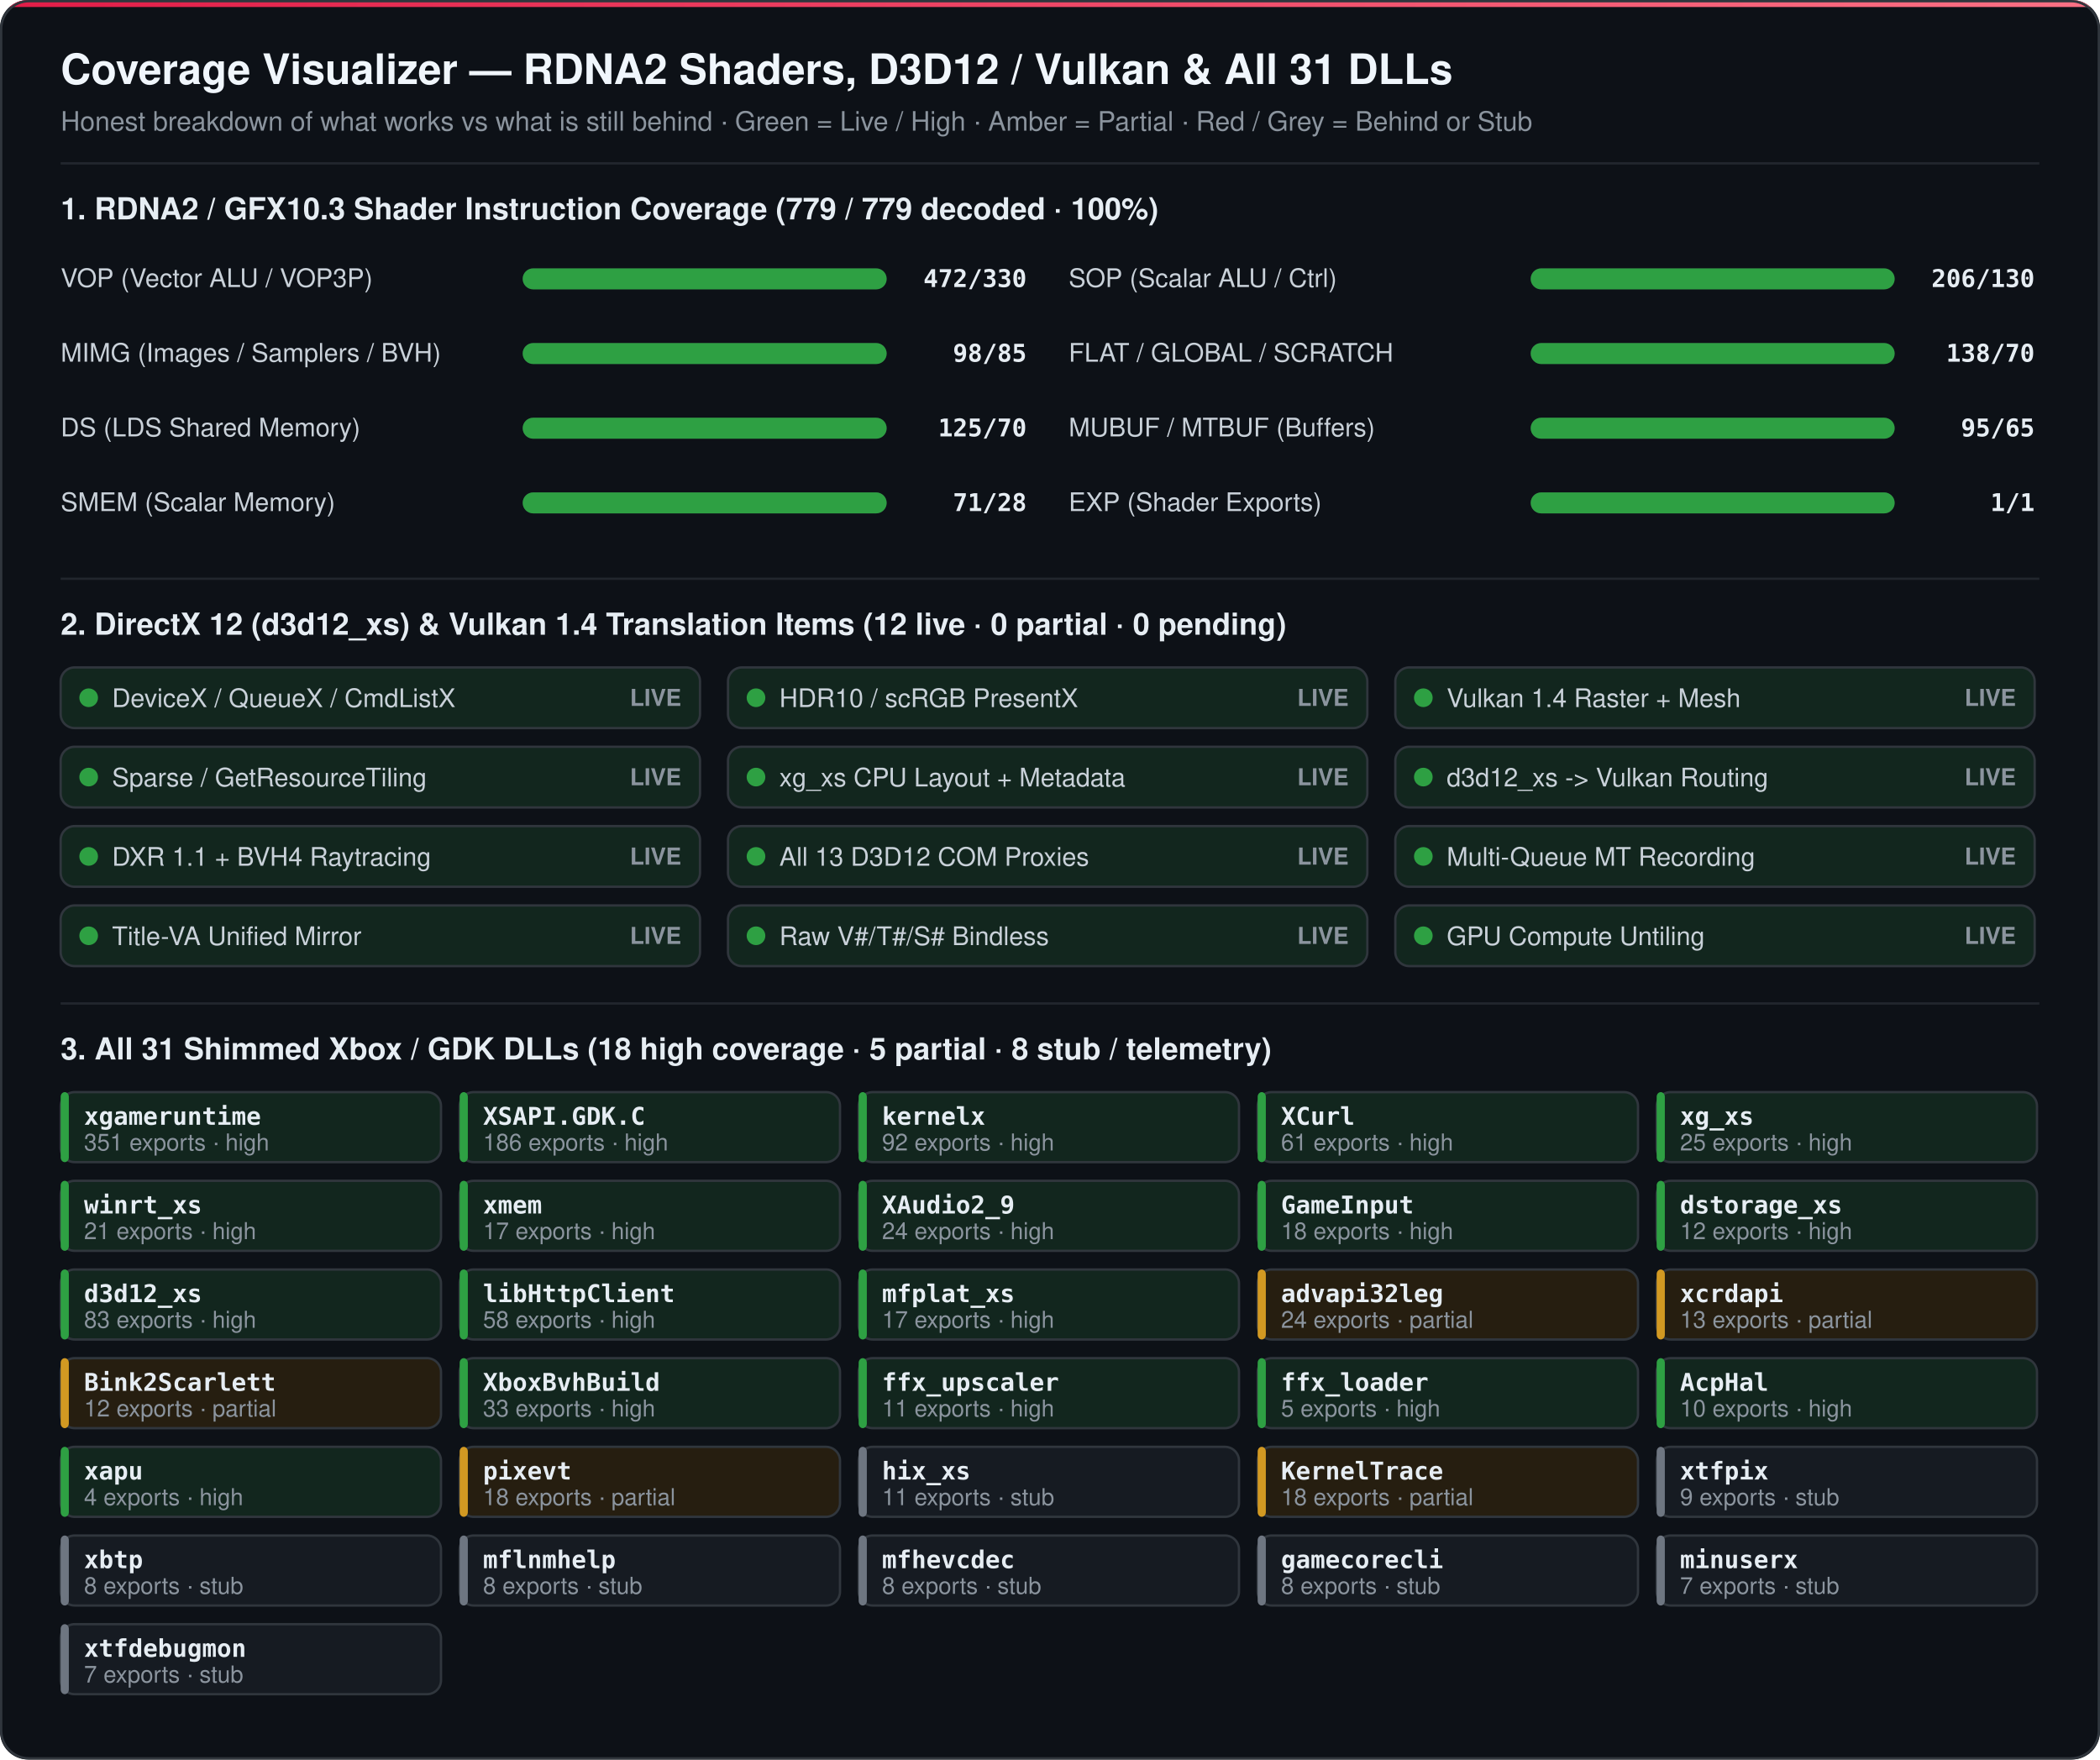
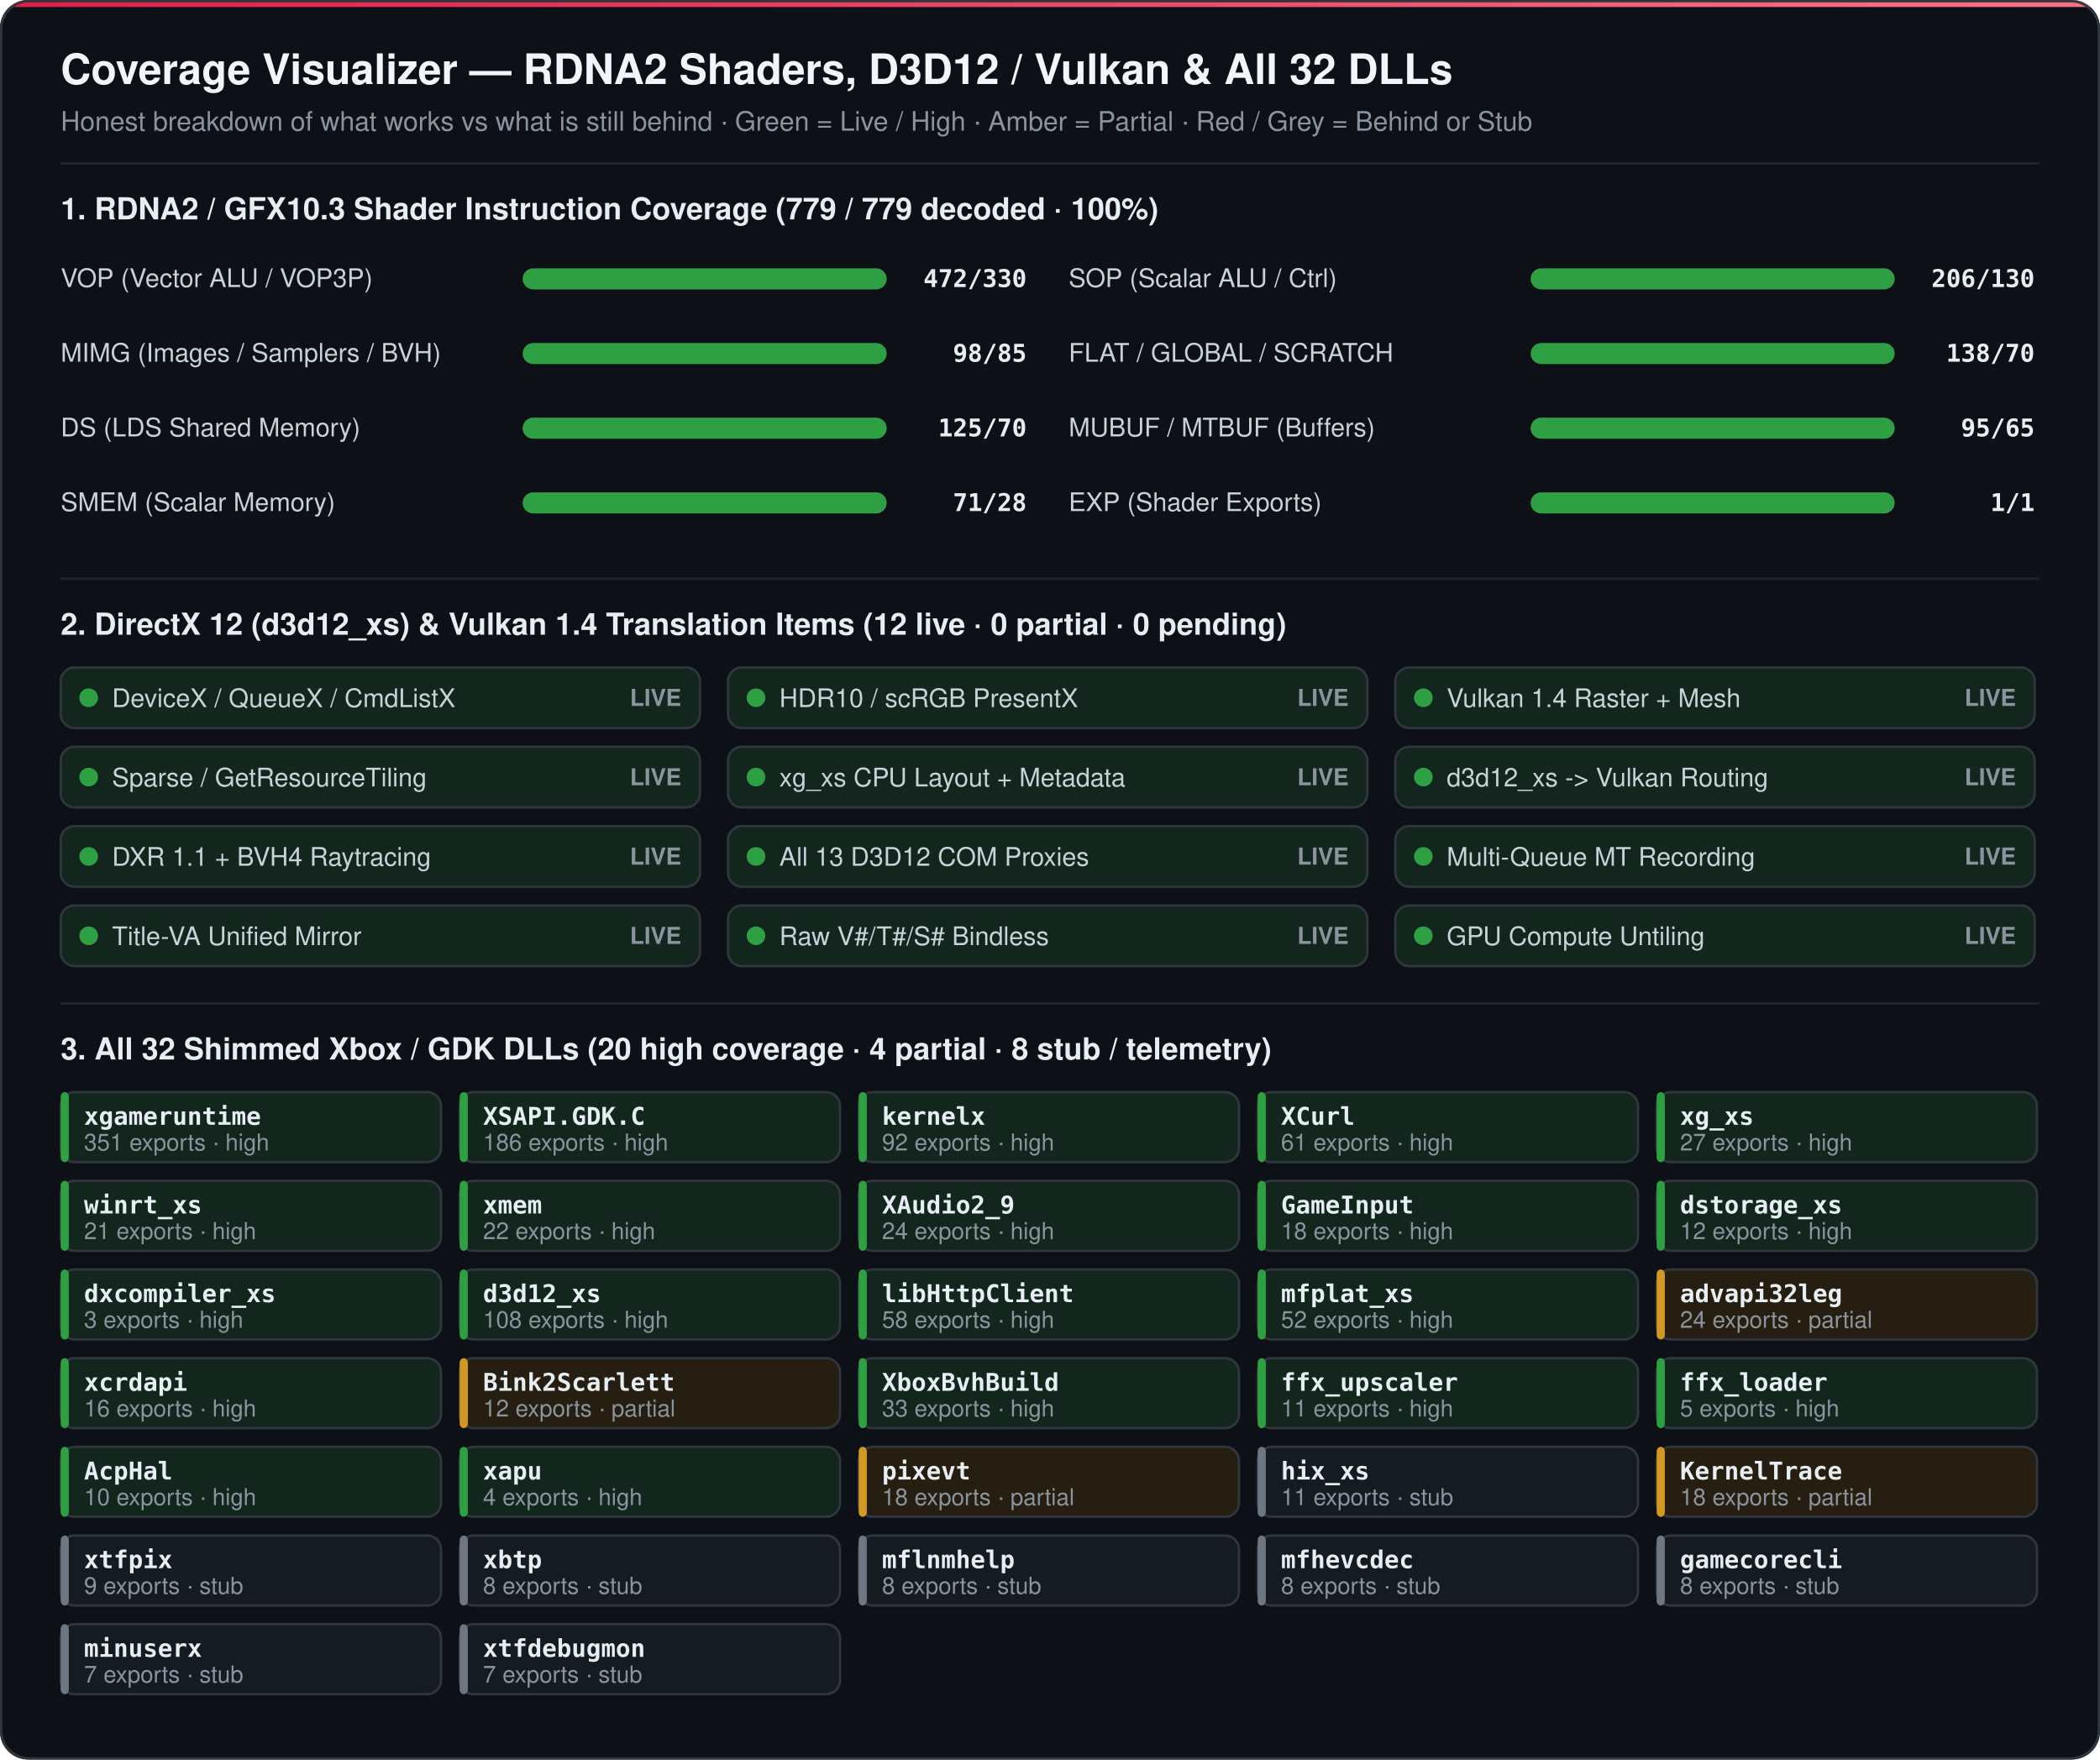
- <svg xmlns="http://www.w3.org/2000/svg" width="900" height="754" viewBox="0 0 900 754" role="img" aria-label="OpenScarlett RDNA2, D3D12/Vulkan and 31-DLL Coverage Matrix">
+ <svg xmlns="http://www.w3.org/2000/svg" width="900" height="754" viewBox="0 0 900 754" role="img" aria-label="OpenScarlett RDNA2, D3D12/Vulkan and 32-DLL Coverage Matrix">
  <defs>
    <linearGradient id="mAccent" x1="0%" y1="0%" x2="100%" y2="0%">
      <stop offset="0%" stop-color="#e11d48" />
      <stop offset="100%" stop-color="#fb7185" />
    </linearGradient>
    <clipPath id="mClip">
      <rect width="900" height="754" rx="12" />
    </clipPath>
  </defs>
  <style>
    text { font-family: -apple-system, 'Segoe UI', Helvetica, Arial, sans-serif; }
    .h1 { font-size: 18px; font-weight: 700; fill: #f0f6fc; }
    .h2 { font-size: 13px; font-weight: 700; fill: #e6edf3; }
    .sub { font-size: 11.5px; fill: #8b949e; }
    .lbl { font-size: 11px; fill: #c9d1d9; font-weight: 500; }
    .mono { font-family: ui-monospace, SFMono-Regular, Consolas, monospace; font-size: 10.5px; fill: #e6edf3; font-weight: 600; }
    .tiny { font-size: 10px; fill: #8b949e; }
  </style>
  <g clip-path="url(#mClip)">
    <rect width="900" height="754" fill="#0d1117" />
    <rect x="0" y="0" width="900" height="3" fill="url(#mAccent)" />
-     <text class="h1" x="26" y="36">Coverage Visualizer — RDNA2 Shaders, D3D12 / Vulkan &amp; All 31 DLLs</text>
+     <text class="h1" x="26" y="36">Coverage Visualizer — RDNA2 Shaders, D3D12 / Vulkan &amp; All 32 DLLs</text>
    <text class="sub" x="26" y="56">Honest breakdown of what works vs what is still behind · Green = Live / High · Amber = Partial · Red / Grey = Behind or Stub</text>
    <line x1="26" y1="70" x2="874" y2="70" stroke="#21262d" stroke-width="1" />
    <text class="h2" x="26" y="94">1. RDNA2 / GFX10.3 Shader Instruction Coverage (779 / 779 decoded · 100%)</text>
    <text class="lbl" x="26" y="123">VOP (Vector ALU / VOP3P)</text>
    <rect x="224" y="115" width="156" height="9" rx="4.5" fill="#21262d" />
    <rect x="224" y="115" width="156" height="9" rx="4.5" fill="#2ea043" />
    <text class="mono" x="440" y="123" text-anchor="end">472/330</text>
    <text class="lbl" x="458" y="123">SOP (Scalar ALU / Ctrl)</text>
    <rect x="656" y="115" width="156" height="9" rx="4.5" fill="#21262d" />
    <rect x="656" y="115" width="156" height="9" rx="4.5" fill="#2ea043" />
    <text class="mono" x="872" y="123" text-anchor="end">206/130</text>
    <text class="lbl" x="26" y="155">MIMG (Images / Samplers / BVH)</text>
    <rect x="224" y="147" width="156" height="9" rx="4.5" fill="#21262d" />
    <rect x="224" y="147" width="156" height="9" rx="4.5" fill="#2ea043" />
    <text class="mono" x="440" y="155" text-anchor="end">98/85</text>
    <text class="lbl" x="458" y="155">FLAT / GLOBAL / SCRATCH</text>
    <rect x="656" y="147" width="156" height="9" rx="4.5" fill="#21262d" />
    <rect x="656" y="147" width="156" height="9" rx="4.5" fill="#2ea043" />
    <text class="mono" x="872" y="155" text-anchor="end">138/70</text>
    <text class="lbl" x="26" y="187">DS (LDS Shared Memory)</text>
    <rect x="224" y="179" width="156" height="9" rx="4.5" fill="#21262d" />
    <rect x="224" y="179" width="156" height="9" rx="4.5" fill="#2ea043" />
    <text class="mono" x="440" y="187" text-anchor="end">125/70</text>
    <text class="lbl" x="458" y="187">MUBUF / MTBUF (Buffers)</text>
    <rect x="656" y="179" width="156" height="9" rx="4.5" fill="#21262d" />
    <rect x="656" y="179" width="156" height="9" rx="4.5" fill="#2ea043" />
    <text class="mono" x="872" y="187" text-anchor="end">95/65</text>
    <text class="lbl" x="26" y="219">SMEM (Scalar Memory)</text>
    <rect x="224" y="211" width="156" height="9" rx="4.5" fill="#21262d" />
    <rect x="224" y="211" width="156" height="9" rx="4.5" fill="#2ea043" />
    <text class="mono" x="440" y="219" text-anchor="end">71/28</text>
    <text class="lbl" x="458" y="219">EXP (Shader Exports)</text>
    <rect x="656" y="211" width="156" height="9" rx="4.5" fill="#21262d" />
    <rect x="656" y="211" width="156" height="9" rx="4.5" fill="#2ea043" />
    <text class="mono" x="872" y="219" text-anchor="end">1/1</text>
    <line x1="26" y1="248" x2="874" y2="248" stroke="#21262d" stroke-width="1" />
    <text class="h2" x="26" y="272">2. DirectX 12 (d3d12_xs) &amp; Vulkan 1.4 Translation Items (12 live · 0 partial · 0 pending)</text>
    <rect x="26" y="286" width="274" height="26" rx="6" fill="#12261e" stroke="#30363d" stroke-width="1" />
    <circle cx="38" cy="299" r="4" fill="#2ea043" />
    <text class="lbl" x="48" y="303">DeviceX / QueueX / CmdListX</text>
    <text class="tiny" x="292" y="302.5" text-anchor="end" fill="#2ea043" font-weight="700">LIVE</text>
    <rect x="312" y="286" width="274" height="26" rx="6" fill="#12261e" stroke="#30363d" stroke-width="1" />
    <circle cx="324" cy="299" r="4" fill="#2ea043" />
    <text class="lbl" x="334" y="303">HDR10 / scRGB PresentX</text>
    <text class="tiny" x="578" y="302.5" text-anchor="end" fill="#2ea043" font-weight="700">LIVE</text>
    <rect x="598" y="286" width="274" height="26" rx="6" fill="#12261e" stroke="#30363d" stroke-width="1" />
    <circle cx="610" cy="299" r="4" fill="#2ea043" />
    <text class="lbl" x="620" y="303">Vulkan 1.4 Raster + Mesh</text>
    <text class="tiny" x="864" y="302.5" text-anchor="end" fill="#2ea043" font-weight="700">LIVE</text>
    <rect x="26" y="320" width="274" height="26" rx="6" fill="#12261e" stroke="#30363d" stroke-width="1" />
    <circle cx="38" cy="333" r="4" fill="#2ea043" />
    <text class="lbl" x="48" y="337">Sparse / GetResourceTiling</text>
    <text class="tiny" x="292" y="336.5" text-anchor="end" fill="#2ea043" font-weight="700">LIVE</text>
    <rect x="312" y="320" width="274" height="26" rx="6" fill="#12261e" stroke="#30363d" stroke-width="1" />
    <circle cx="324" cy="333" r="4" fill="#2ea043" />
    <text class="lbl" x="334" y="337">xg_xs CPU Layout + Metadata</text>
    <text class="tiny" x="578" y="336.5" text-anchor="end" fill="#2ea043" font-weight="700">LIVE</text>
    <rect x="598" y="320" width="274" height="26" rx="6" fill="#12261e" stroke="#30363d" stroke-width="1" />
    <circle cx="610" cy="333" r="4" fill="#2ea043" />
    <text class="lbl" x="620" y="337">d3d12_xs -&gt; Vulkan Routing</text>
    <text class="tiny" x="864" y="336.5" text-anchor="end" fill="#2ea043" font-weight="700">LIVE</text>
    <rect x="26" y="354" width="274" height="26" rx="6" fill="#12261e" stroke="#30363d" stroke-width="1" />
    <circle cx="38" cy="367" r="4" fill="#2ea043" />
    <text class="lbl" x="48" y="371">DXR 1.1 + BVH4 Raytracing</text>
    <text class="tiny" x="292" y="370.5" text-anchor="end" fill="#2ea043" font-weight="700">LIVE</text>
    <rect x="312" y="354" width="274" height="26" rx="6" fill="#12261e" stroke="#30363d" stroke-width="1" />
    <circle cx="324" cy="367" r="4" fill="#2ea043" />
    <text class="lbl" x="334" y="371">All 13 D3D12 COM Proxies</text>
    <text class="tiny" x="578" y="370.5" text-anchor="end" fill="#2ea043" font-weight="700">LIVE</text>
    <rect x="598" y="354" width="274" height="26" rx="6" fill="#12261e" stroke="#30363d" stroke-width="1" />
    <circle cx="610" cy="367" r="4" fill="#2ea043" />
    <text class="lbl" x="620" y="371">Multi-Queue MT Recording</text>
    <text class="tiny" x="864" y="370.5" text-anchor="end" fill="#2ea043" font-weight="700">LIVE</text>
    <rect x="26" y="388" width="274" height="26" rx="6" fill="#12261e" stroke="#30363d" stroke-width="1" />
    <circle cx="38" cy="401" r="4" fill="#2ea043" />
    <text class="lbl" x="48" y="405">Title-VA Unified Mirror</text>
    <text class="tiny" x="292" y="404.5" text-anchor="end" fill="#2ea043" font-weight="700">LIVE</text>
    <rect x="312" y="388" width="274" height="26" rx="6" fill="#12261e" stroke="#30363d" stroke-width="1" />
    <circle cx="324" cy="401" r="4" fill="#2ea043" />
    <text class="lbl" x="334" y="405">Raw V#/T#/S# Bindless</text>
    <text class="tiny" x="578" y="404.5" text-anchor="end" fill="#2ea043" font-weight="700">LIVE</text>
    <rect x="598" y="388" width="274" height="26" rx="6" fill="#12261e" stroke="#30363d" stroke-width="1" />
    <circle cx="610" cy="401" r="4" fill="#2ea043" />
    <text class="lbl" x="620" y="405">GPU Compute Untiling</text>
    <text class="tiny" x="864" y="404.5" text-anchor="end" fill="#2ea043" font-weight="700">LIVE</text>
    <line x1="26" y1="430" x2="874" y2="430" stroke="#21262d" stroke-width="1" />
-     <text class="h2" x="26" y="454">3. All 31 Shimmed Xbox / GDK DLLs (18 high coverage · 5 partial · 8 stub / telemetry)</text>
+     <text class="h2" x="26" y="454">3. All 32 Shimmed Xbox / GDK DLLs (20 high coverage · 4 partial · 8 stub / telemetry)</text>
    <rect x="26" y="468" width="163" height="30" rx="6" fill="#12261e" stroke="#30363d" stroke-width="1" />
    <rect x="26" y="468" width="3.5" height="30" rx="2" fill="#2ea043" />
    <text class="mono" x="36" y="482">xgameruntime</text>
    <text class="tiny" x="36" y="493">351 exports · high</text>
    <rect x="197" y="468" width="163" height="30" rx="6" fill="#12261e" stroke="#30363d" stroke-width="1" />
    <rect x="197" y="468" width="3.5" height="30" rx="2" fill="#2ea043" />
    <text class="mono" x="207" y="482">XSAPI.GDK.C</text>
    <text class="tiny" x="207" y="493">186 exports · high</text>
    <rect x="368" y="468" width="163" height="30" rx="6" fill="#12261e" stroke="#30363d" stroke-width="1" />
    <rect x="368" y="468" width="3.5" height="30" rx="2" fill="#2ea043" />
    <text class="mono" x="378" y="482">kernelx</text>
    <text class="tiny" x="378" y="493">92 exports · high</text>
    <rect x="539" y="468" width="163" height="30" rx="6" fill="#12261e" stroke="#30363d" stroke-width="1" />
    <rect x="539" y="468" width="3.5" height="30" rx="2" fill="#2ea043" />
    <text class="mono" x="549" y="482">XCurl</text>
    <text class="tiny" x="549" y="493">61 exports · high</text>
    <rect x="710" y="468" width="163" height="30" rx="6" fill="#12261e" stroke="#30363d" stroke-width="1" />
    <rect x="710" y="468" width="3.5" height="30" rx="2" fill="#2ea043" />
    <text class="mono" x="720" y="482">xg_xs</text>
-     <text class="tiny" x="720" y="493">25 exports · high</text>
+     <text class="tiny" x="720" y="493">27 exports · high</text>
    <rect x="26" y="506" width="163" height="30" rx="6" fill="#12261e" stroke="#30363d" stroke-width="1" />
    <rect x="26" y="506" width="3.5" height="30" rx="2" fill="#2ea043" />
    <text class="mono" x="36" y="520">winrt_xs</text>
    <text class="tiny" x="36" y="531">21 exports · high</text>
    <rect x="197" y="506" width="163" height="30" rx="6" fill="#12261e" stroke="#30363d" stroke-width="1" />
    <rect x="197" y="506" width="3.5" height="30" rx="2" fill="#2ea043" />
    <text class="mono" x="207" y="520">xmem</text>
-     <text class="tiny" x="207" y="531">17 exports · high</text>
+     <text class="tiny" x="207" y="531">22 exports · high</text>
    <rect x="368" y="506" width="163" height="30" rx="6" fill="#12261e" stroke="#30363d" stroke-width="1" />
    <rect x="368" y="506" width="3.5" height="30" rx="2" fill="#2ea043" />
    <text class="mono" x="378" y="520">XAudio2_9</text>
    <text class="tiny" x="378" y="531">24 exports · high</text>
    <rect x="539" y="506" width="163" height="30" rx="6" fill="#12261e" stroke="#30363d" stroke-width="1" />
    <rect x="539" y="506" width="3.5" height="30" rx="2" fill="#2ea043" />
    <text class="mono" x="549" y="520">GameInput</text>
    <text class="tiny" x="549" y="531">18 exports · high</text>
    <rect x="710" y="506" width="163" height="30" rx="6" fill="#12261e" stroke="#30363d" stroke-width="1" />
    <rect x="710" y="506" width="3.5" height="30" rx="2" fill="#2ea043" />
    <text class="mono" x="720" y="520">dstorage_xs</text>
    <text class="tiny" x="720" y="531">12 exports · high</text>
    <rect x="26" y="544" width="163" height="30" rx="6" fill="#12261e" stroke="#30363d" stroke-width="1" />
    <rect x="26" y="544" width="3.5" height="30" rx="2" fill="#2ea043" />
-     <text class="mono" x="36" y="558">d3d12_xs</text>
-     <text class="tiny" x="36" y="569">83 exports · high</text>
+     <text class="mono" x="36" y="558">dxcompiler_xs</text>
+     <text class="tiny" x="36" y="569">3 exports · high</text>
    <rect x="197" y="544" width="163" height="30" rx="6" fill="#12261e" stroke="#30363d" stroke-width="1" />
    <rect x="197" y="544" width="3.5" height="30" rx="2" fill="#2ea043" />
-     <text class="mono" x="207" y="558">libHttpClient</text>
-     <text class="tiny" x="207" y="569">58 exports · high</text>
+     <text class="mono" x="207" y="558">d3d12_xs</text>
+     <text class="tiny" x="207" y="569">108 exports · high</text>
    <rect x="368" y="544" width="163" height="30" rx="6" fill="#12261e" stroke="#30363d" stroke-width="1" />
    <rect x="368" y="544" width="3.5" height="30" rx="2" fill="#2ea043" />
-     <text class="mono" x="378" y="558">mfplat_xs</text>
-     <text class="tiny" x="378" y="569">17 exports · high</text>
-     <rect x="539" y="544" width="163" height="30" rx="6" fill="#261e10" stroke="#30363d" stroke-width="1" />
-     <rect x="539" y="544" width="3.5" height="30" rx="2" fill="#d29922" />
-     <text class="mono" x="549" y="558">advapi32leg</text>
-     <text class="tiny" x="549" y="569">24 exports · partial</text>
+     <text class="mono" x="378" y="558">libHttpClient</text>
+     <text class="tiny" x="378" y="569">58 exports · high</text>
+     <rect x="539" y="544" width="163" height="30" rx="6" fill="#12261e" stroke="#30363d" stroke-width="1" />
+     <rect x="539" y="544" width="3.5" height="30" rx="2" fill="#2ea043" />
+     <text class="mono" x="549" y="558">mfplat_xs</text>
+     <text class="tiny" x="549" y="569">52 exports · high</text>
    <rect x="710" y="544" width="163" height="30" rx="6" fill="#261e10" stroke="#30363d" stroke-width="1" />
    <rect x="710" y="544" width="3.5" height="30" rx="2" fill="#d29922" />
-     <text class="mono" x="720" y="558">xcrdapi</text>
-     <text class="tiny" x="720" y="569">13 exports · partial</text>
-     <rect x="26" y="582" width="163" height="30" rx="6" fill="#261e10" stroke="#30363d" stroke-width="1" />
-     <rect x="26" y="582" width="3.5" height="30" rx="2" fill="#d29922" />
-     <text class="mono" x="36" y="596">Bink2Scarlett</text>
-     <text class="tiny" x="36" y="607">12 exports · partial</text>
-     <rect x="197" y="582" width="163" height="30" rx="6" fill="#12261e" stroke="#30363d" stroke-width="1" />
-     <rect x="197" y="582" width="3.5" height="30" rx="2" fill="#2ea043" />
-     <text class="mono" x="207" y="596">XboxBvhBuild</text>
-     <text class="tiny" x="207" y="607">33 exports · high</text>
+     <text class="mono" x="720" y="558">advapi32leg</text>
+     <text class="tiny" x="720" y="569">24 exports · partial</text>
+     <rect x="26" y="582" width="163" height="30" rx="6" fill="#12261e" stroke="#30363d" stroke-width="1" />
+     <rect x="26" y="582" width="3.5" height="30" rx="2" fill="#2ea043" />
+     <text class="mono" x="36" y="596">xcrdapi</text>
+     <text class="tiny" x="36" y="607">16 exports · high</text>
+     <rect x="197" y="582" width="163" height="30" rx="6" fill="#261e10" stroke="#30363d" stroke-width="1" />
+     <rect x="197" y="582" width="3.5" height="30" rx="2" fill="#d29922" />
+     <text class="mono" x="207" y="596">Bink2Scarlett</text>
+     <text class="tiny" x="207" y="607">12 exports · partial</text>
    <rect x="368" y="582" width="163" height="30" rx="6" fill="#12261e" stroke="#30363d" stroke-width="1" />
    <rect x="368" y="582" width="3.5" height="30" rx="2" fill="#2ea043" />
-     <text class="mono" x="378" y="596">ffx_upscaler</text>
-     <text class="tiny" x="378" y="607">11 exports · high</text>
+     <text class="mono" x="378" y="596">XboxBvhBuild</text>
+     <text class="tiny" x="378" y="607">33 exports · high</text>
    <rect x="539" y="582" width="163" height="30" rx="6" fill="#12261e" stroke="#30363d" stroke-width="1" />
    <rect x="539" y="582" width="3.5" height="30" rx="2" fill="#2ea043" />
-     <text class="mono" x="549" y="596">ffx_loader</text>
-     <text class="tiny" x="549" y="607">5 exports · high</text>
+     <text class="mono" x="549" y="596">ffx_upscaler</text>
+     <text class="tiny" x="549" y="607">11 exports · high</text>
    <rect x="710" y="582" width="163" height="30" rx="6" fill="#12261e" stroke="#30363d" stroke-width="1" />
    <rect x="710" y="582" width="3.5" height="30" rx="2" fill="#2ea043" />
-     <text class="mono" x="720" y="596">AcpHal</text>
-     <text class="tiny" x="720" y="607">10 exports · high</text>
+     <text class="mono" x="720" y="596">ffx_loader</text>
+     <text class="tiny" x="720" y="607">5 exports · high</text>
    <rect x="26" y="620" width="163" height="30" rx="6" fill="#12261e" stroke="#30363d" stroke-width="1" />
    <rect x="26" y="620" width="3.5" height="30" rx="2" fill="#2ea043" />
-     <text class="mono" x="36" y="634">xapu</text>
-     <text class="tiny" x="36" y="645">4 exports · high</text>
-     <rect x="197" y="620" width="163" height="30" rx="6" fill="#261e10" stroke="#30363d" stroke-width="1" />
-     <rect x="197" y="620" width="3.5" height="30" rx="2" fill="#d29922" />
-     <text class="mono" x="207" y="634">pixevt</text>
-     <text class="tiny" x="207" y="645">18 exports · partial</text>
-     <rect x="368" y="620" width="163" height="30" rx="6" fill="#161b22" stroke="#30363d" stroke-width="1" />
-     <rect x="368" y="620" width="3.5" height="30" rx="2" fill="#6e7681" />
-     <text class="mono" x="378" y="634">hix_xs</text>
-     <text class="tiny" x="378" y="645">11 exports · stub</text>
-     <rect x="539" y="620" width="163" height="30" rx="6" fill="#261e10" stroke="#30363d" stroke-width="1" />
-     <rect x="539" y="620" width="3.5" height="30" rx="2" fill="#d29922" />
-     <text class="mono" x="549" y="634">KernelTrace</text>
-     <text class="tiny" x="549" y="645">18 exports · partial</text>
-     <rect x="710" y="620" width="163" height="30" rx="6" fill="#161b22" stroke="#30363d" stroke-width="1" />
-     <rect x="710" y="620" width="3.5" height="30" rx="2" fill="#6e7681" />
-     <text class="mono" x="720" y="634">xtfpix</text>
-     <text class="tiny" x="720" y="645">9 exports · stub</text>
+     <text class="mono" x="36" y="634">AcpHal</text>
+     <text class="tiny" x="36" y="645">10 exports · high</text>
+     <rect x="197" y="620" width="163" height="30" rx="6" fill="#12261e" stroke="#30363d" stroke-width="1" />
+     <rect x="197" y="620" width="3.5" height="30" rx="2" fill="#2ea043" />
+     <text class="mono" x="207" y="634">xapu</text>
+     <text class="tiny" x="207" y="645">4 exports · high</text>
+     <rect x="368" y="620" width="163" height="30" rx="6" fill="#261e10" stroke="#30363d" stroke-width="1" />
+     <rect x="368" y="620" width="3.5" height="30" rx="2" fill="#d29922" />
+     <text class="mono" x="378" y="634">pixevt</text>
+     <text class="tiny" x="378" y="645">18 exports · partial</text>
+     <rect x="539" y="620" width="163" height="30" rx="6" fill="#161b22" stroke="#30363d" stroke-width="1" />
+     <rect x="539" y="620" width="3.5" height="30" rx="2" fill="#6e7681" />
+     <text class="mono" x="549" y="634">hix_xs</text>
+     <text class="tiny" x="549" y="645">11 exports · stub</text>
+     <rect x="710" y="620" width="163" height="30" rx="6" fill="#261e10" stroke="#30363d" stroke-width="1" />
+     <rect x="710" y="620" width="3.5" height="30" rx="2" fill="#d29922" />
+     <text class="mono" x="720" y="634">KernelTrace</text>
+     <text class="tiny" x="720" y="645">18 exports · partial</text>
    <rect x="26" y="658" width="163" height="30" rx="6" fill="#161b22" stroke="#30363d" stroke-width="1" />
    <rect x="26" y="658" width="3.5" height="30" rx="2" fill="#6e7681" />
-     <text class="mono" x="36" y="672">xbtp</text>
-     <text class="tiny" x="36" y="683">8 exports · stub</text>
+     <text class="mono" x="36" y="672">xtfpix</text>
+     <text class="tiny" x="36" y="683">9 exports · stub</text>
    <rect x="197" y="658" width="163" height="30" rx="6" fill="#161b22" stroke="#30363d" stroke-width="1" />
    <rect x="197" y="658" width="3.5" height="30" rx="2" fill="#6e7681" />
-     <text class="mono" x="207" y="672">mflnmhelp</text>
+     <text class="mono" x="207" y="672">xbtp</text>
    <text class="tiny" x="207" y="683">8 exports · stub</text>
    <rect x="368" y="658" width="163" height="30" rx="6" fill="#161b22" stroke="#30363d" stroke-width="1" />
    <rect x="368" y="658" width="3.5" height="30" rx="2" fill="#6e7681" />
-     <text class="mono" x="378" y="672">mfhevcdec</text>
+     <text class="mono" x="378" y="672">mflnmhelp</text>
    <text class="tiny" x="378" y="683">8 exports · stub</text>
    <rect x="539" y="658" width="163" height="30" rx="6" fill="#161b22" stroke="#30363d" stroke-width="1" />
    <rect x="539" y="658" width="3.5" height="30" rx="2" fill="#6e7681" />
-     <text class="mono" x="549" y="672">gamecorecli</text>
+     <text class="mono" x="549" y="672">mfhevcdec</text>
    <text class="tiny" x="549" y="683">8 exports · stub</text>
    <rect x="710" y="658" width="163" height="30" rx="6" fill="#161b22" stroke="#30363d" stroke-width="1" />
    <rect x="710" y="658" width="3.5" height="30" rx="2" fill="#6e7681" />
-     <text class="mono" x="720" y="672">minuserx</text>
-     <text class="tiny" x="720" y="683">7 exports · stub</text>
+     <text class="mono" x="720" y="672">gamecorecli</text>
+     <text class="tiny" x="720" y="683">8 exports · stub</text>
    <rect x="26" y="696" width="163" height="30" rx="6" fill="#161b22" stroke="#30363d" stroke-width="1" />
    <rect x="26" y="696" width="3.5" height="30" rx="2" fill="#6e7681" />
-     <text class="mono" x="36" y="710">xtfdebugmon</text>
+     <text class="mono" x="36" y="710">minuserx</text>
    <text class="tiny" x="36" y="721">7 exports · stub</text>
+     <rect x="197" y="696" width="163" height="30" rx="6" fill="#161b22" stroke="#30363d" stroke-width="1" />
+     <rect x="197" y="696" width="3.5" height="30" rx="2" fill="#6e7681" />
+     <text class="mono" x="207" y="710">xtfdebugmon</text>
+     <text class="tiny" x="207" y="721">7 exports · stub</text>
  </g>
  <rect x="0.5" y="0.5" width="899" height="753" rx="12" fill="none" stroke="#30363d" stroke-width="1" />
</svg>
